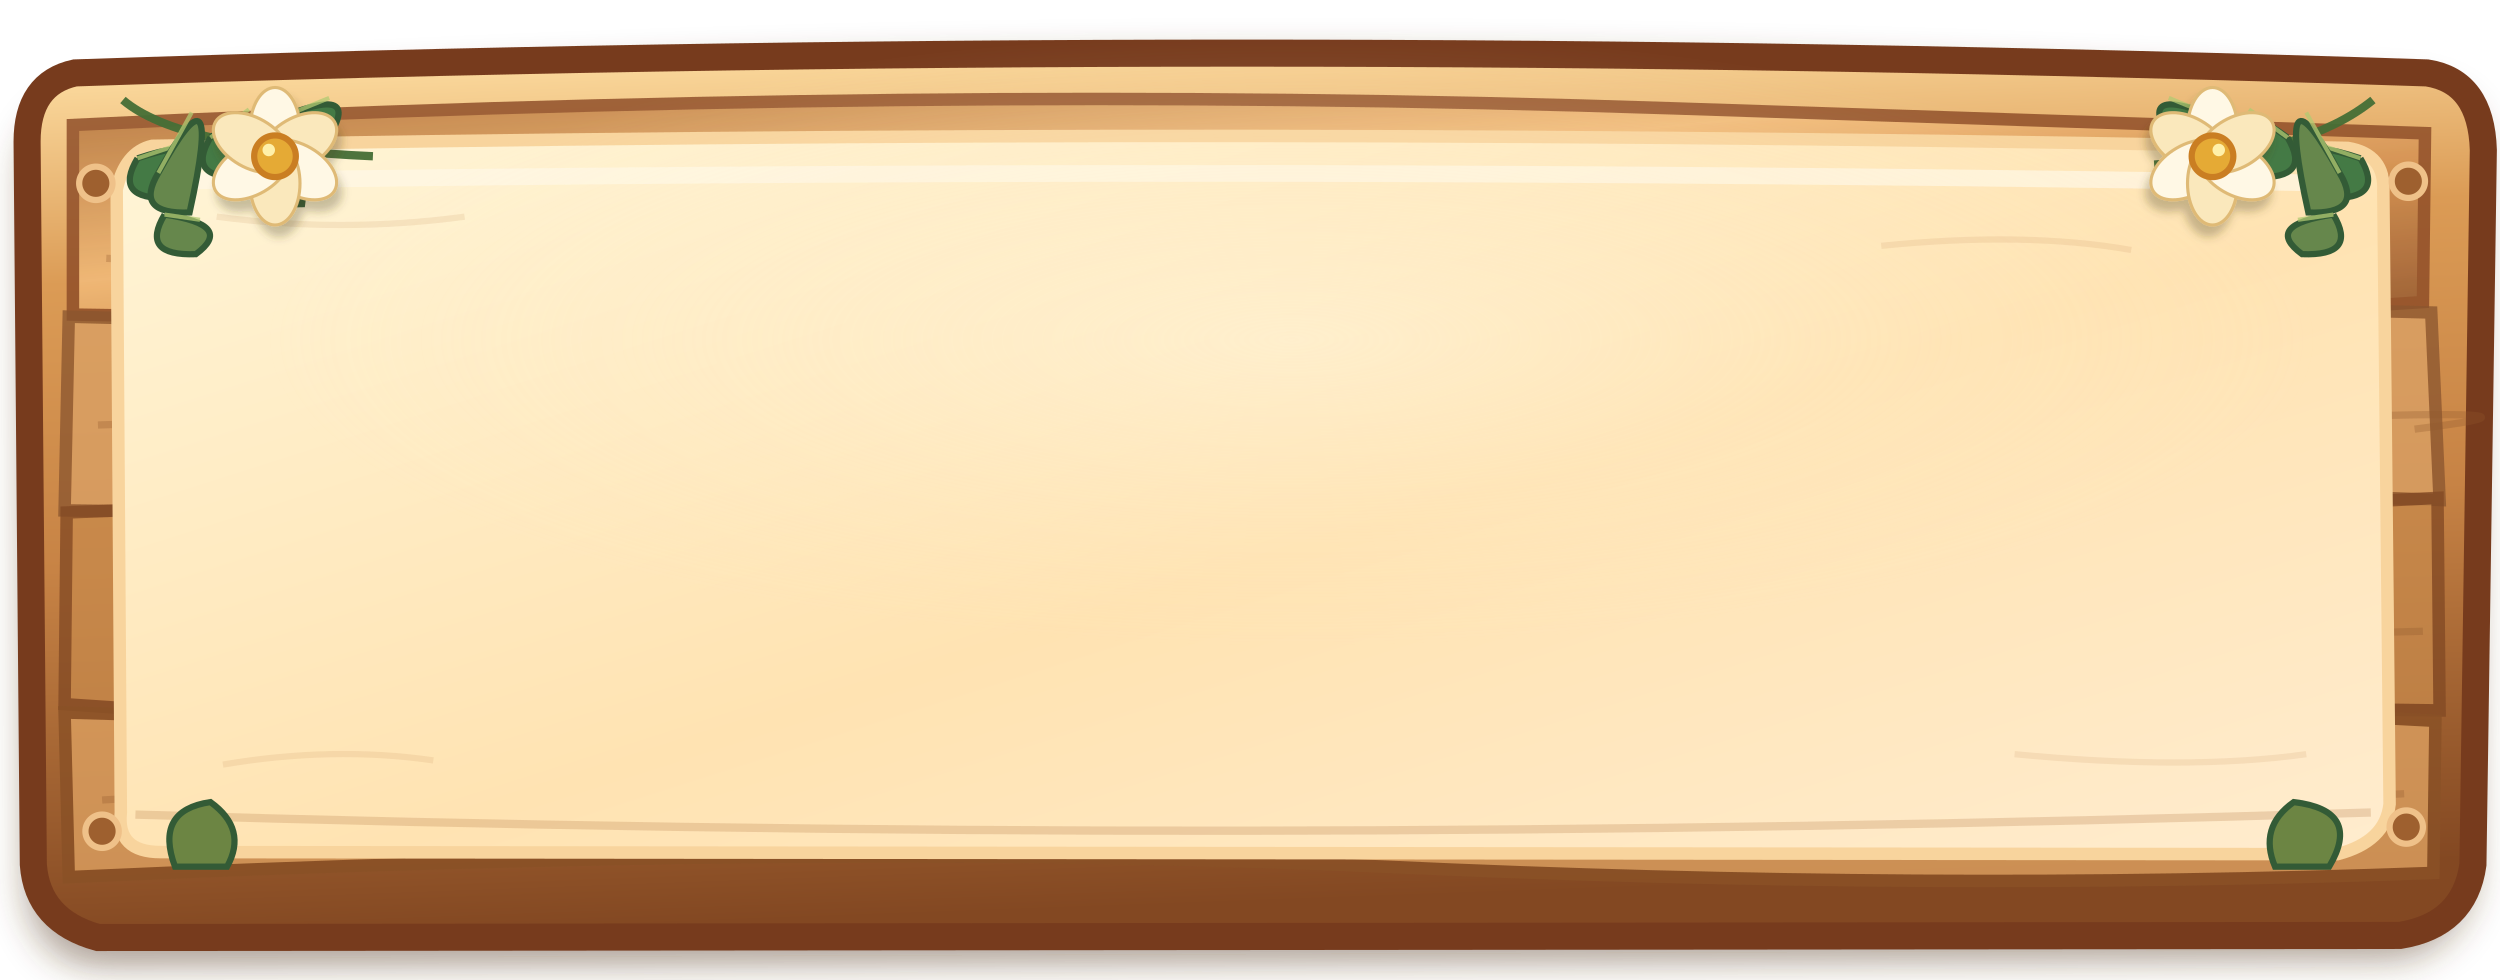
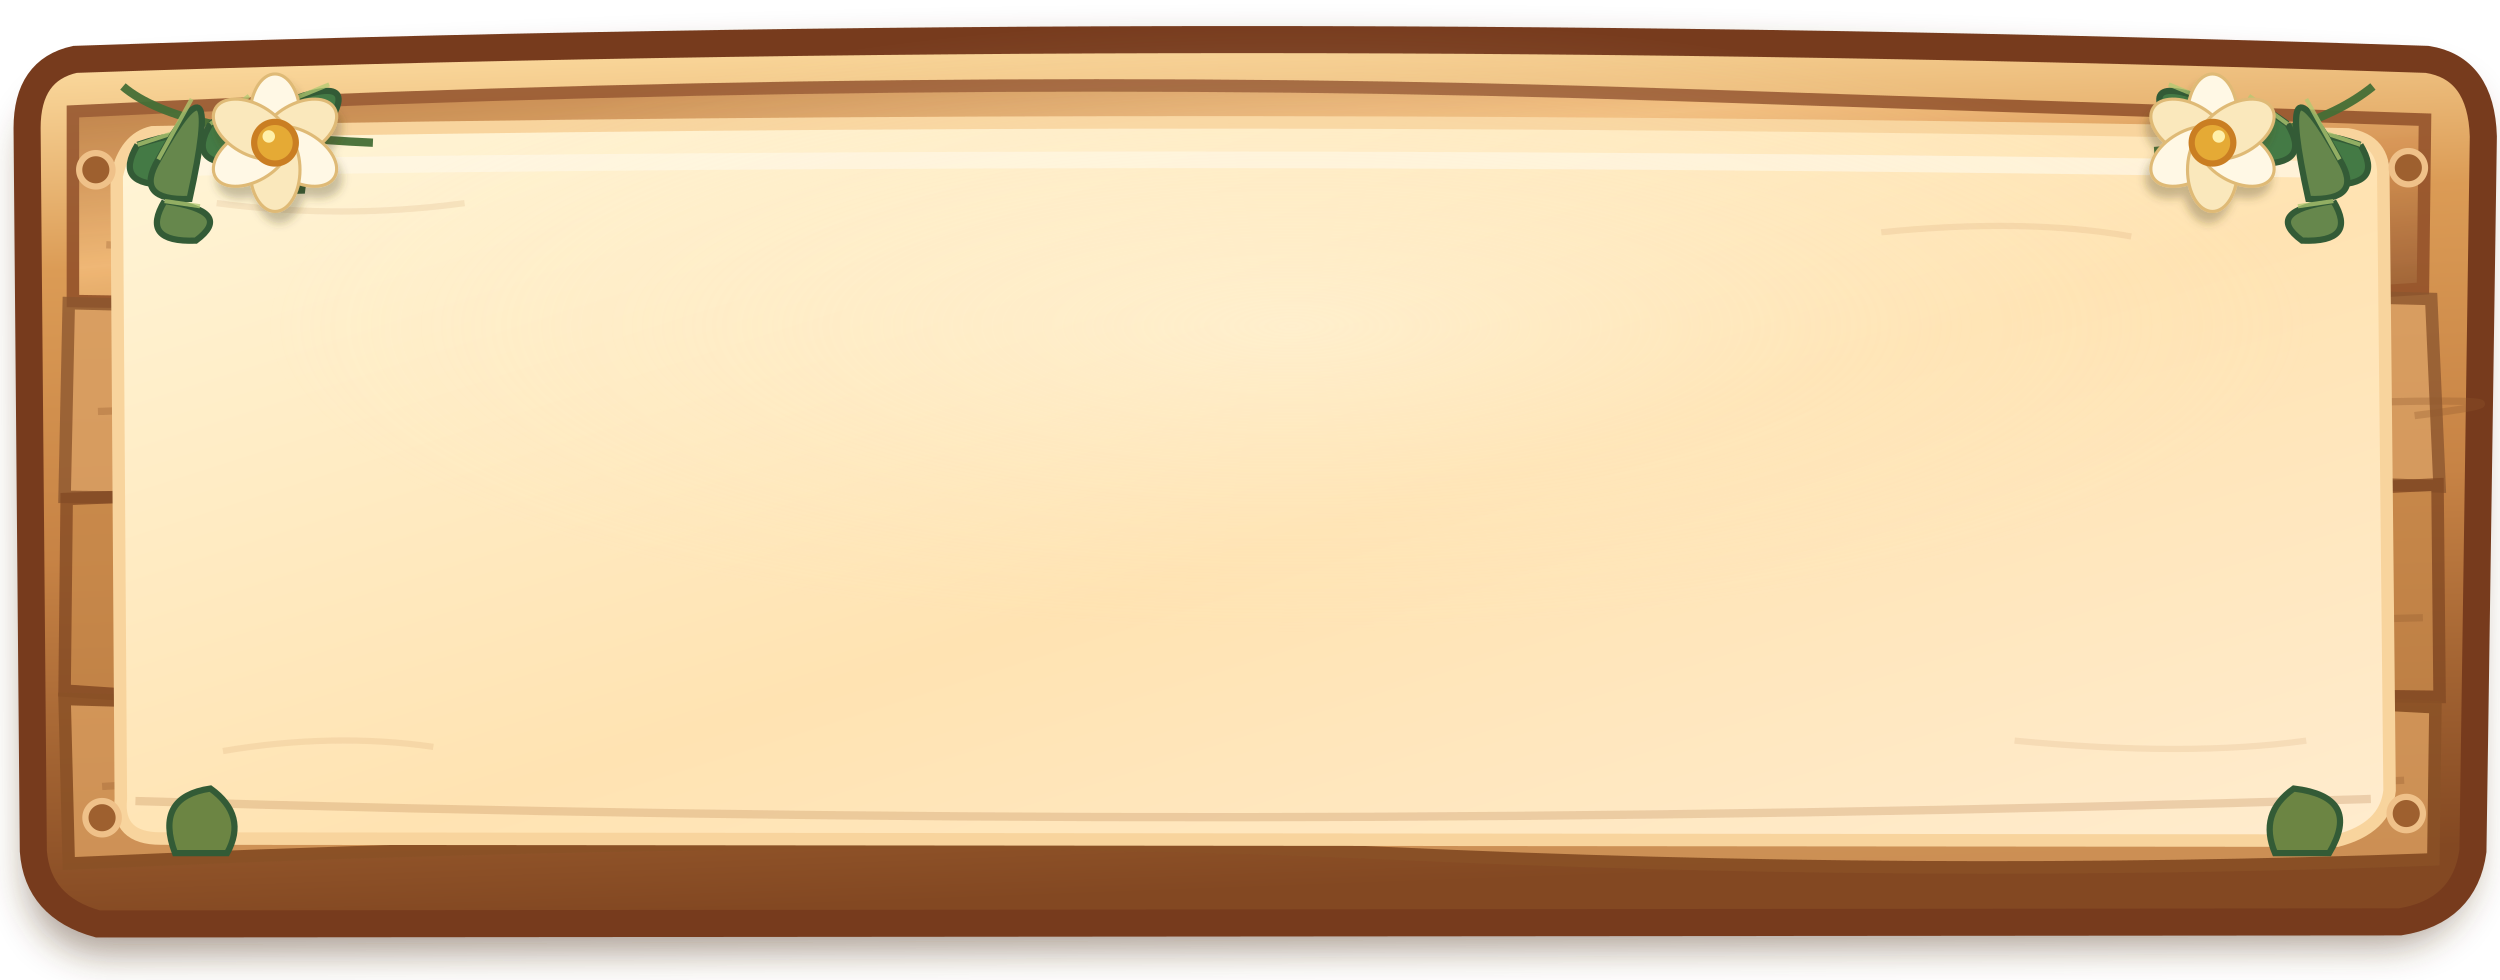
- <svg xmlns="http://www.w3.org/2000/svg" width="1200" height="470" viewBox="0 0 1200 470" role="img" aria-label="Håndtegnet oppslagstavle av tre med blader og blomster">
+ <svg xmlns="http://www.w3.org/2000/svg" width="1200" height="470" viewBox="0 29 1200 425" role="img" aria-label="Håndtegnet oppslagstavle av tre med blader og blomster">
  <defs>
    <linearGradient id="wood" x1="0" x2=".1" y1="0" y2="1">
      <stop stop-color="#ffe1a6" />
      <stop offset=".26" stop-color="#db9b55" />
      <stop offset=".58" stop-color="#c78345" />
      <stop offset="1" stop-color="#834822" />
    </linearGradient>
    <linearGradient id="grain" x1="0" x2="1" y1="0" y2="1">
      <stop stop-color="#ad6b35" />
      <stop offset=".4" stop-color="#f3bd7c" />
      <stop offset=".65" stop-color="#d18e50" />
      <stop offset="1" stop-color="#8a502d" />
    </linearGradient>
    <linearGradient id="paper" x1="0" x2="1" y1="0" y2="1">
      <stop stop-color="#fff5d7" />
      <stop offset=".55" stop-color="#ffe3b2" />
      <stop offset="1" stop-color="#ffecce" />
    </linearGradient>
    <radialGradient id="light">
      <stop stop-color="#fff9e5" stop-opacity=".8" />
      <stop offset="1" stop-color="#ffebc7" stop-opacity="0" />
    </radialGradient>
    <filter id="softShadow" x="-15%" y="-15%" width="130%" height="140%">
      <feGaussianBlur stdDeviation="9" />
    </filter>
    <filter id="flowerShadow" x="-35%" y="-35%" width="170%" height="170%">
      <feDropShadow dx="2" dy="5" stdDeviation="2" flood-color="#4b4228" flood-opacity=".3" />
    </filter>
  </defs>
  <path d="M44 38Q598 4 1157 35Q1193 40 1190 72L1187 415Q1180 448 1149 452L49 456Q16 453 13 418L12 69Q17 47 44 38Z" fill="#503019" opacity=".48" filter="url(#softShadow)" transform="translate(0,8)" />
  <path d="M36 35Q592 16 1165 35Q1191 39 1192 72L1187 415Q1183 444 1152 449L47 450Q18 442 16 415L13 68Q13 40 36 35Z" fill="url(#wood)" stroke="#773b1d" stroke-width="13" />
  <path d="M35 60Q443 40 803 52T1164 64L1163 145Q958 159 783 150T419 157Q216 154 35 151Z" fill="url(#grain)" stroke="#8c4b26" stroke-width="6" opacity=".82" />
  <path d="M33 152Q318 160 557 150T1167 150L1171 240Q914 230 660 240T31 245Z" fill="#d9a065" stroke="#8b552e" stroke-width="6" opacity=".77" />
  <path d="M32 246Q340 233 584 245T1170 239L1171 341Q900 337 584 346T31 338Z" fill="#c7894b" stroke="#824823" stroke-width="6" opacity=".77" />
  <path d="M31 342Q320 351 572 339T1169 346L1168 419Q923 428 665 416T33 421Z" fill="#d99d5e" stroke="#895126" stroke-width="6" opacity=".84" />
  <g stroke="#90582b" stroke-width="3.5" fill="none" opacity=".3">
    <path d="M47 86Q242 74 430 88T800 88T1152 86" />
    <path d="M51 124Q302 135 532 123T1143 123" />
    <path d="M47 204Q267 196 479 208T982 206T1159 206" />
    <path d="M56 302Q284 287 579 299T1163 303" />
    <path d="M49 384Q279 370 502 386T1154 381" />
  </g>
  <path d="M73 70Q603 60 1127 71Q1145 74 1144 92L1147 386Q1145 404 1122 410L77 409Q56 409 58 390L56 91Q60 73 73 70Z" fill="url(#paper)" stroke="#f8d49d" stroke-width="6" />
  <path d="M81 87Q594 79 1124 88" fill="none" stroke="#fff8e7" stroke-width="8" opacity=".7" />
  <path d="M65 391Q589 407 1138 390" fill="none" stroke="#b47745" stroke-width="4" opacity=".25" />
  <ellipse cx="620" cy="163" rx="497" ry="147" fill="url(#light)" opacity=".5" />
  <g fill="none" stroke="#b97a46" stroke-width="3" opacity=".13">
    <path d="M104 104q60 8 119 0M903 118q69-7 120 2M107 367q53-9 101-2M967 362q83 8 140 0" />
  </g>
  <g fill="#9e602f" stroke="#efc189" stroke-width="3">
    <circle cx="46" cy="88" r="8" />
    <circle cx="1156" cy="87" r="8" />
    <circle cx="49" cy="399" r="8" />
    <circle cx="1155" cy="397" r="8" />
  </g>
  <g stroke="#456e36" stroke-width="4" fill="none" opacity=".95">
    <path d="M59 48Q86 71 179 75M1139 48Q1107 74 1034 79" />
  </g>
  <g transform="translate(143 91) scale(1 1)">
    <path d="M -77 -15 Q -32 -30 -62 4 Q -89 5 -77 -15" fill="#447a45" stroke="#335b36" stroke-width="3" />
    <path d="M-77 -15l22.5 -7.5" stroke="#b2ca72" stroke-width="2" opacity=".75" />
  </g>
  <g transform="translate(143 91) scale(1 1)">
    <path d="M -67 -8 Q -35 -66 -52 11 Q -79 12 -67 -8" fill="#66874c" stroke="#335b36" stroke-width="3" />
    <path d="M-67 -8l16 -29" stroke="#b2ca72" stroke-width="2" opacity=".75" />
  </g>
  <g transform="translate(143 91) scale(1 1)">
    <path d="M -42 -25 Q -5 -52 -27 -6 Q -54 -5 -42 -25" fill="#447a45" stroke="#335b36" stroke-width="3" />
    <path d="M-42 -25l18.5 -13.5" stroke="#b2ca72" stroke-width="2" opacity=".75" />
  </g>
  <g transform="translate(143 91) scale(1 1)">
    <path d="M -13 -12 Q 11 -61 2 7 Q -25 8 -13 -12" fill="#66874c" stroke="#335b36" stroke-width="3" />
    <path d="M-13 -12l12 -24.5" stroke="#b2ca72" stroke-width="2" opacity=".75" />
  </g>
  <g transform="translate(143 91) scale(1 1)">
    <path d="M -7 -35 Q 37 -53 8 -16 Q -19 -15 -7 -35" fill="#447a45" stroke="#335b36" stroke-width="3" />
    <path d="M-7 -35l22 -9" stroke="#b2ca72" stroke-width="2" opacity=".75" />
  </g>
  <g transform="translate(143 91) scale(1 1)">
    <path d="M -64 12 Q -30 17 -49 31 Q -76 32 -64 12" fill="#66874c" stroke="#335b36" stroke-width="3" />
    <path d="M-64 12l17 2.5" stroke="#b2ca72" stroke-width="2" opacity=".75" />
  </g>
  <g transform="translate(1056 91) scale(-1 1)">
    <path d="M -77 -15 Q -32 -30 -62 4 Q -89 5 -77 -15" fill="#447a45" stroke="#335b36" stroke-width="3" />
    <path d="M-77 -15l22.5 -7.5" stroke="#b2ca72" stroke-width="2" opacity=".75" />
  </g>
  <g transform="translate(1056 91) scale(-1 1)">
    <path d="M -67 -8 Q -35 -66 -52 11 Q -79 12 -67 -8" fill="#66874c" stroke="#335b36" stroke-width="3" />
    <path d="M-67 -8l16 -29" stroke="#b2ca72" stroke-width="2" opacity=".75" />
  </g>
  <g transform="translate(1056 91) scale(-1 1)">
    <path d="M -42 -25 Q -5 -52 -27 -6 Q -54 -5 -42 -25" fill="#447a45" stroke="#335b36" stroke-width="3" />
    <path d="M-42 -25l18.5 -13.5" stroke="#b2ca72" stroke-width="2" opacity=".75" />
  </g>
  <g transform="translate(1056 91) scale(-1 1)">
    <path d="M -13 -12 Q 11 -61 2 7 Q -25 8 -13 -12" fill="#66874c" stroke="#335b36" stroke-width="3" />
    <path d="M-13 -12l12 -24.5" stroke="#b2ca72" stroke-width="2" opacity=".75" />
  </g>
  <g transform="translate(1056 91) scale(-1 1)">
    <path d="M -7 -35 Q 37 -53 8 -16 Q -19 -15 -7 -35" fill="#447a45" stroke="#335b36" stroke-width="3" />
    <path d="M-7 -35l22 -9" stroke="#b2ca72" stroke-width="2" opacity=".75" />
  </g>
  <g transform="translate(1056 91) scale(-1 1)">
    <path d="M -64 12 Q -30 17 -49 31 Q -76 32 -64 12" fill="#66874c" stroke="#335b36" stroke-width="3" />
    <path d="M-64 12l17 2.5" stroke="#b2ca72" stroke-width="2" opacity=".75" />
  </g>
  <g transform="translate(132 75) scale(1 1)" filter="url(#flowerShadow)">
    <ellipse cx="0" cy="-13" rx="12" ry="20" transform="rotate(0)" fill="#fff8e5" stroke="#dfba76" stroke-width="1.5" />
    <ellipse cx="0" cy="-13" rx="12" ry="20" transform="rotate(60)" fill="#fae8bc" stroke="#dfba76" stroke-width="1.5" />
    <ellipse cx="0" cy="-13" rx="12" ry="20" transform="rotate(120)" fill="#fff8e5" stroke="#dfba76" stroke-width="1.5" />
    <ellipse cx="0" cy="-13" rx="12" ry="20" transform="rotate(180)" fill="#fae8bc" stroke="#dfba76" stroke-width="1.5" />
    <ellipse cx="0" cy="-13" rx="12" ry="20" transform="rotate(240)" fill="#fff8e5" stroke="#dfba76" stroke-width="1.5" />
    <ellipse cx="0" cy="-13" rx="12" ry="20" transform="rotate(300)" fill="#fae8bc" stroke="#dfba76" stroke-width="1.5" />
    <circle r="10" fill="#e5aa36" stroke="#ca7e24" stroke-width="3" />
    <circle cx="-3" cy="-3" r="3" fill="#fff0a9" />
  </g>
  <g transform="translate(1062 75) scale(-1 1)" filter="url(#flowerShadow)">
    <ellipse cx="0" cy="-13" rx="12" ry="20" transform="rotate(0)" fill="#fff8e5" stroke="#dfba76" stroke-width="1.5" />
    <ellipse cx="0" cy="-13" rx="12" ry="20" transform="rotate(60)" fill="#fae8bc" stroke="#dfba76" stroke-width="1.5" />
    <ellipse cx="0" cy="-13" rx="12" ry="20" transform="rotate(120)" fill="#fff8e5" stroke="#dfba76" stroke-width="1.5" />
    <ellipse cx="0" cy="-13" rx="12" ry="20" transform="rotate(180)" fill="#fae8bc" stroke="#dfba76" stroke-width="1.5" />
    <ellipse cx="0" cy="-13" rx="12" ry="20" transform="rotate(240)" fill="#fff8e5" stroke="#dfba76" stroke-width="1.5" />
    <ellipse cx="0" cy="-13" rx="12" ry="20" transform="rotate(300)" fill="#fae8bc" stroke="#dfba76" stroke-width="1.5" />
    <circle r="10" fill="#e5aa36" stroke="#ca7e24" stroke-width="3" />
    <circle cx="-3" cy="-3" r="3" fill="#fff0a9" />
  </g>
  <g fill="#6c8543" stroke="#335b36" stroke-width="3">
    <path d="M84 416q-10-27 17-31q18 13 8 31Z" />
    <path d="M1118 416q16-27-17-31q-17 12-9 31Z" />
  </g>
</svg>
